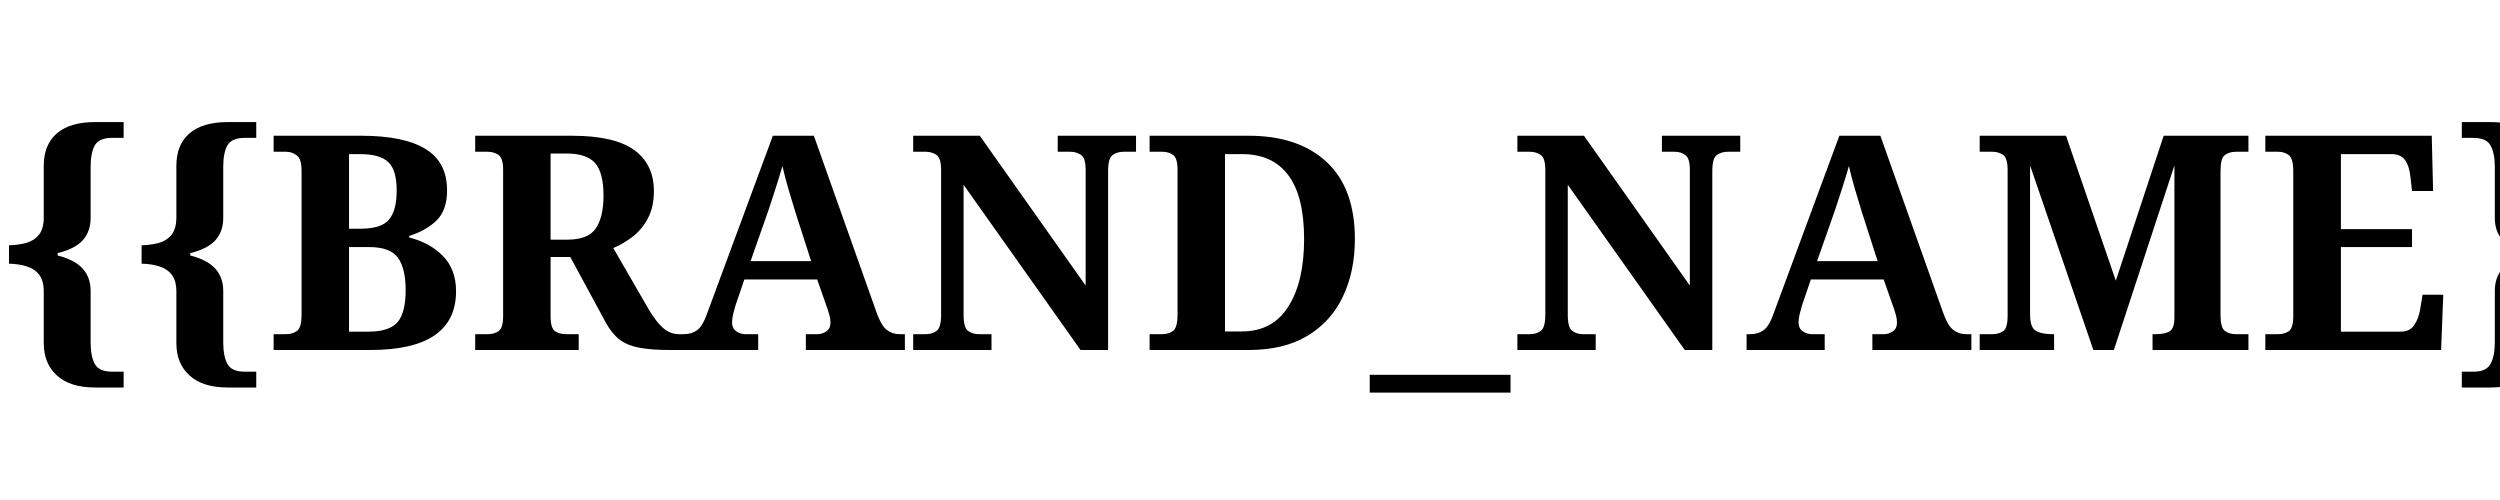
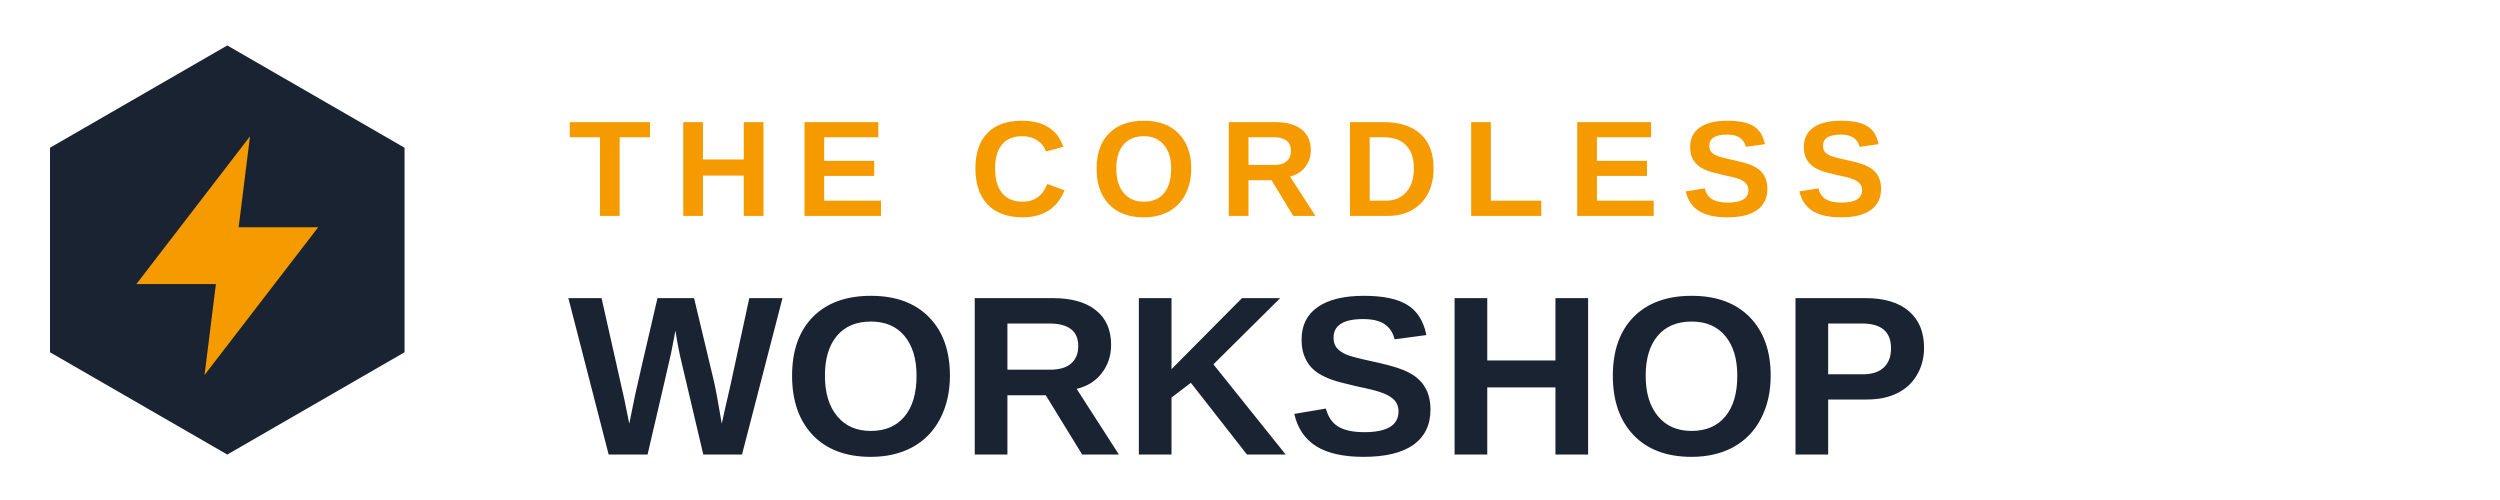
- <svg xmlns="http://www.w3.org/2000/svg" viewBox="0 0 200 40" width="200" height="40" aria-label="Site logo">
-   <rect width="200" height="40" fill="none" />
-   <text x="0" y="28" font-family="serif" font-size="24" font-weight="bold" fill="currentColor">{{BRAND_NAME}}</text>
+ <svg xmlns="http://www.w3.org/2000/svg" viewBox="0 0 220 44" width="220" height="44" aria-label="The Cordless Workshop">
+   <polygon points="20,4 35.6,13 35.6,31 20,40 4.4,31 4.4,13" fill="#1A2332" />
+   <polygon points="22,12 12,25 19,25 18,33 28,20 21,20" fill="#F59B00" />
+   <text x="50" y="19" font-family="Oswald, 'Arial Narrow', Arial, sans-serif" font-size="12" font-weight="600" fill="#F59B00" letter-spacing="2">THE CORDLESS</text>
+   <text x="50" y="40" font-family="Oswald, 'Arial Narrow', Arial, sans-serif" font-size="20" font-weight="700" fill="#1A2332">WORKSHOP</text>
</svg>
